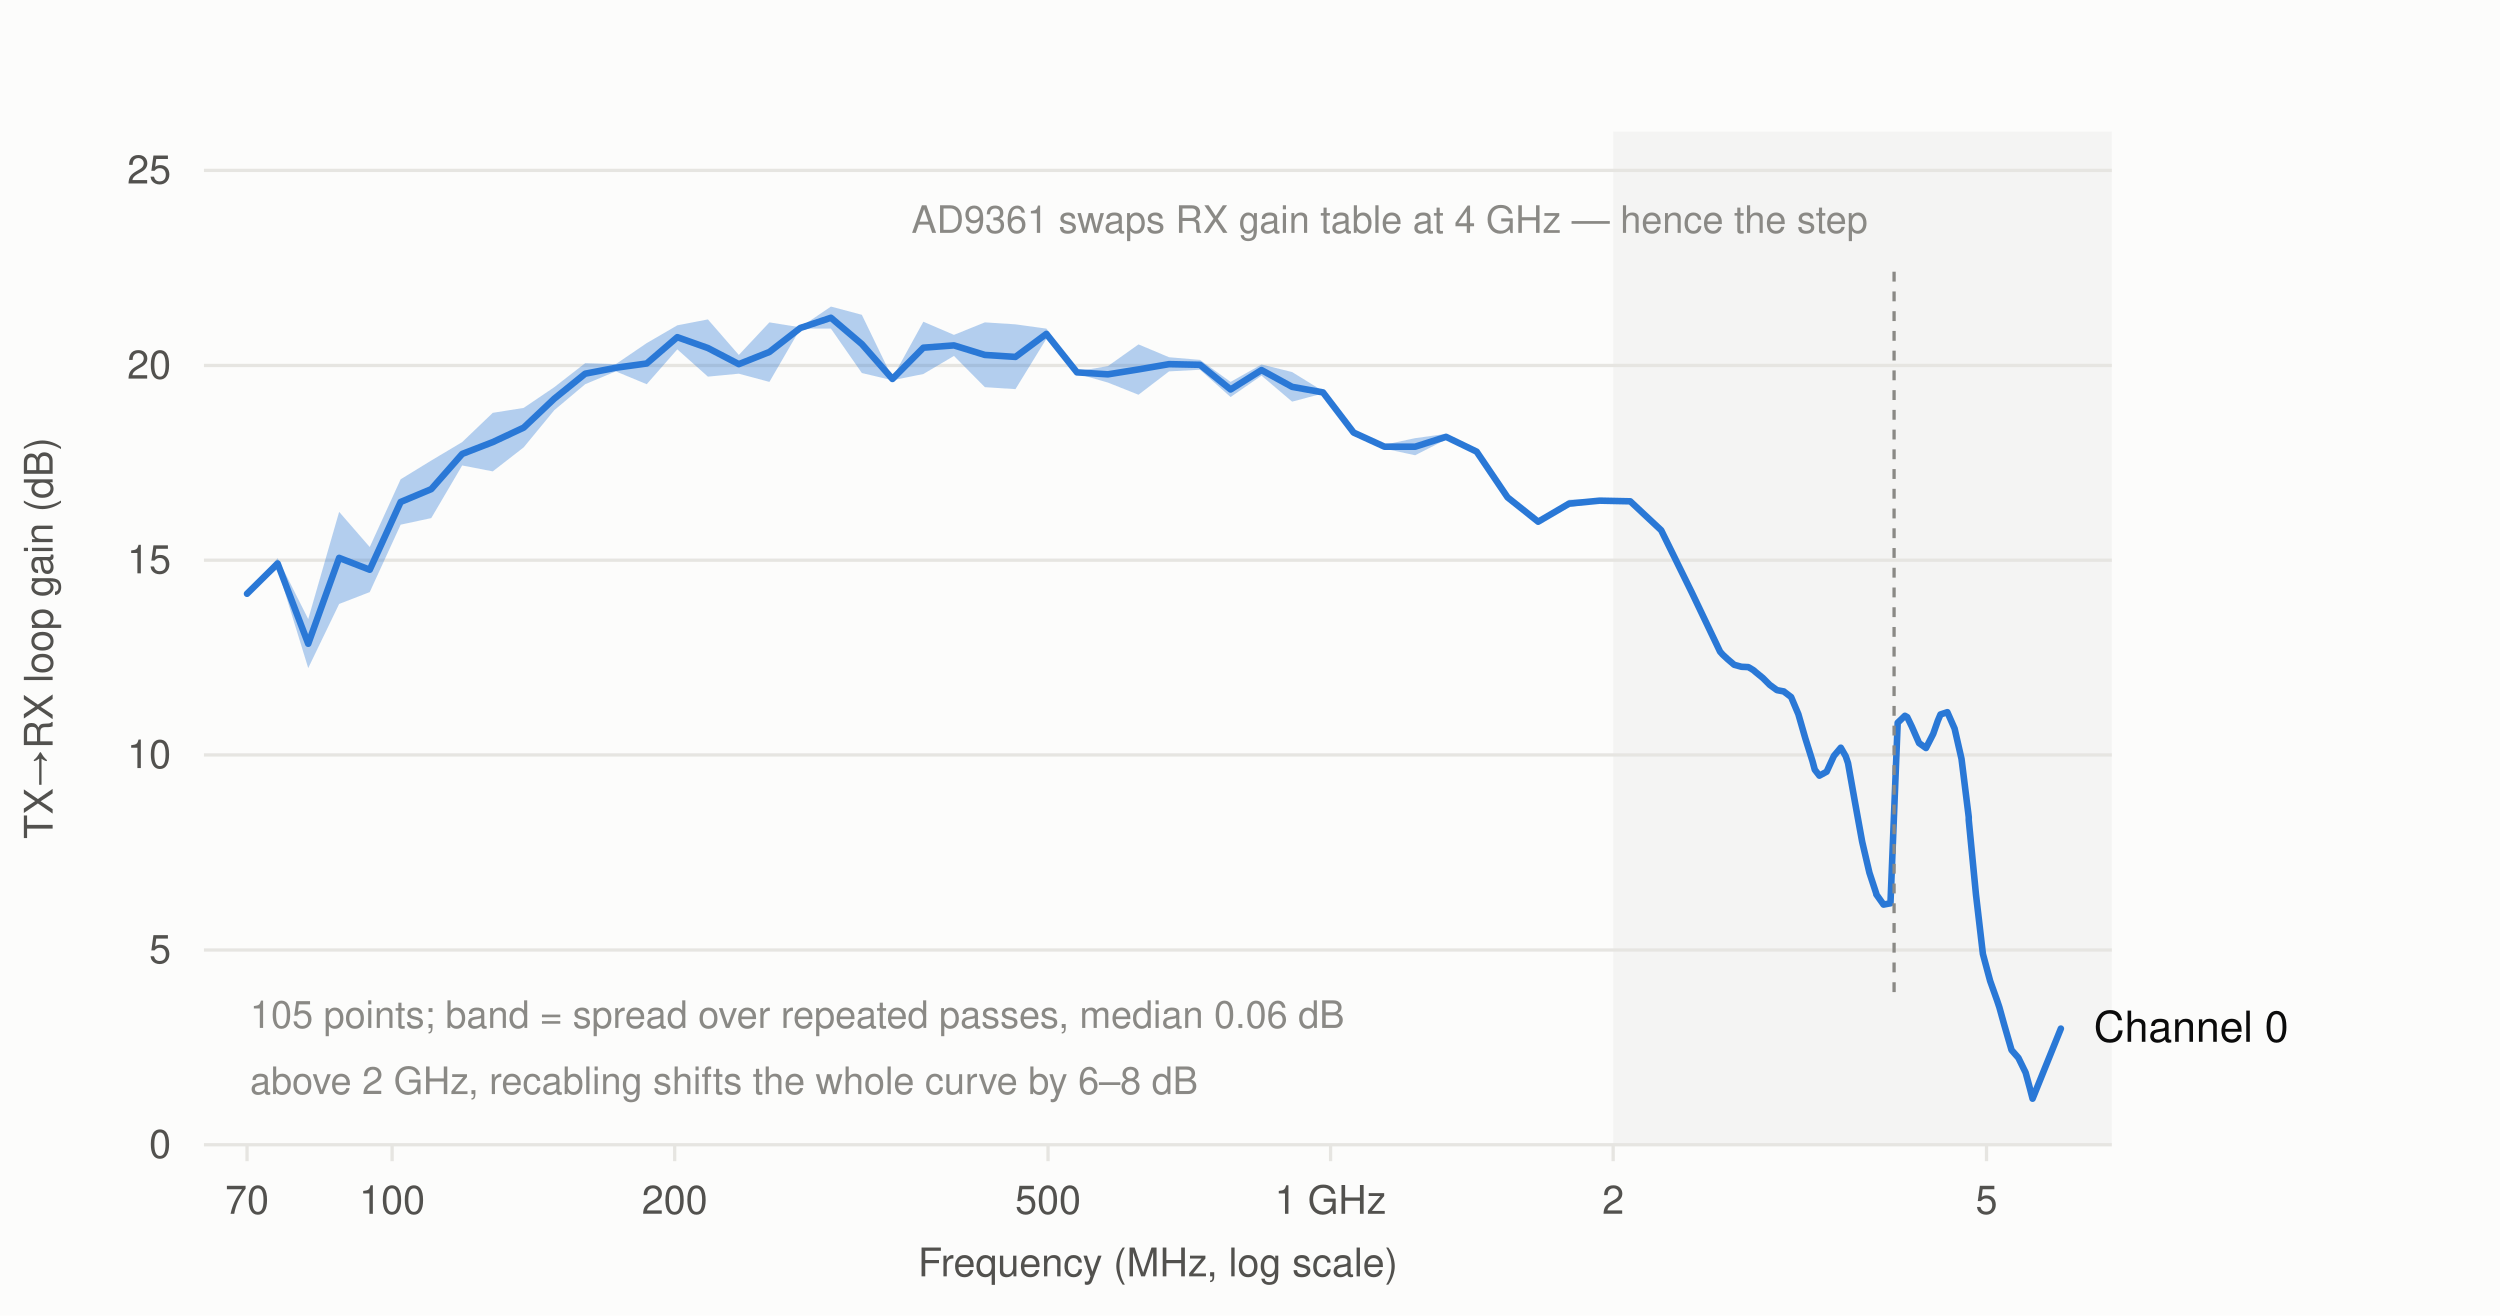
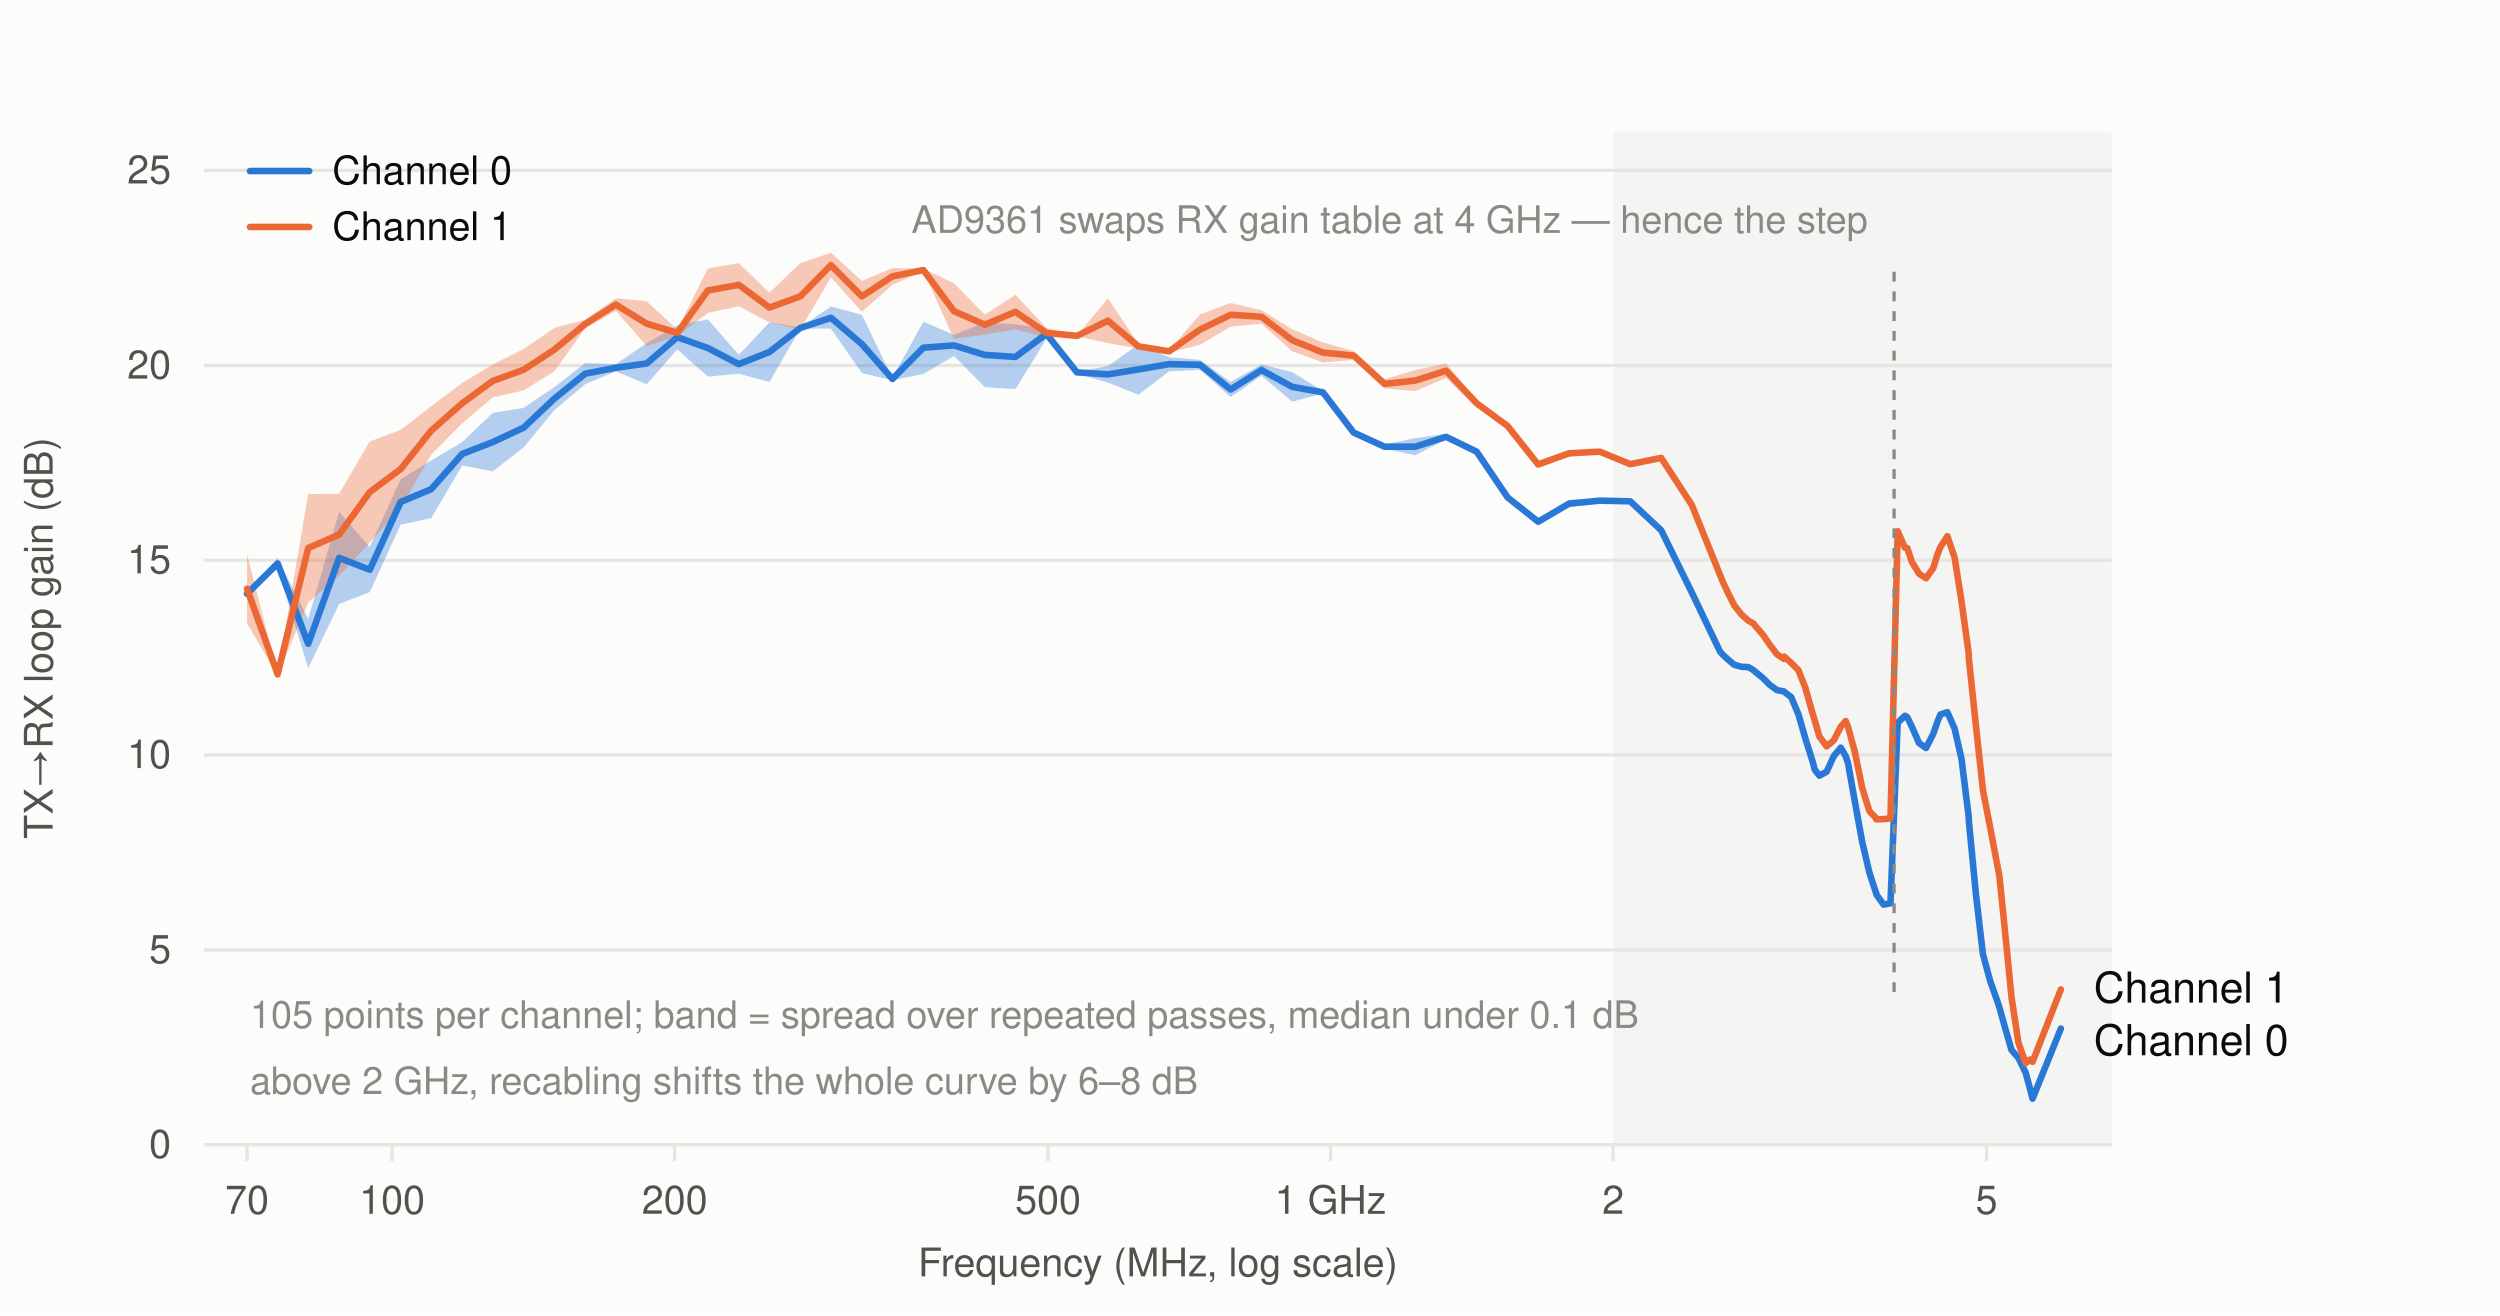
<svg xmlns="http://www.w3.org/2000/svg" width="760" height="400" viewBox="0 0 760 400" font-family="-apple-system,BlinkMacSystemFont,Segoe UI,Helvetica,Arial,sans-serif" role="img" aria-label="Transmit to receive loop gain against frequency, 70 MHz to 6 GHz">
  <rect width="760" height="400" fill="#fcfcfb" />
  <rect x="490.4" y="40" width="151.6" height="308" fill="#8a8985" opacity="0.07" />
  <line x1="62" y1="348.0" x2="642" y2="348.0" stroke="#e6e5e1" stroke-width="1" />
  <text x="52" y="352.0" text-anchor="end" font-size="12" fill="#52514e">0</text>
  <line x1="62" y1="288.8" x2="642" y2="288.8" stroke="#e6e5e1" stroke-width="1" />
  <text x="52" y="292.8" text-anchor="end" font-size="12" fill="#52514e">5</text>
  <line x1="62" y1="229.5" x2="642" y2="229.5" stroke="#e6e5e1" stroke-width="1" />
  <text x="52" y="233.5" text-anchor="end" font-size="12" fill="#52514e">10</text>
  <line x1="62" y1="170.3" x2="642" y2="170.3" stroke="#e6e5e1" stroke-width="1" />
  <text x="52" y="174.3" text-anchor="end" font-size="12" fill="#52514e">15</text>
  <line x1="62" y1="111.1" x2="642" y2="111.1" stroke="#e6e5e1" stroke-width="1" />
  <text x="52" y="115.1" text-anchor="end" font-size="12" fill="#52514e">20</text>
  <line x1="62" y1="51.8" x2="642" y2="51.8" stroke="#e6e5e1" stroke-width="1" />
  <text x="52" y="55.8" text-anchor="end" font-size="12" fill="#52514e">25</text>
  <line x1="75.1" y1="348" x2="75.1" y2="353" stroke="#e6e5e1" stroke-width="1" />
  <text x="75.1" y="369" text-anchor="middle" font-size="12" fill="#52514e">70</text>
  <line x1="119.2" y1="348" x2="119.2" y2="353" stroke="#e6e5e1" stroke-width="1" />
  <text x="119.2" y="369" text-anchor="middle" font-size="12" fill="#52514e">100</text>
  <line x1="205.1" y1="348" x2="205.1" y2="353" stroke="#e6e5e1" stroke-width="1" />
  <text x="205.1" y="369" text-anchor="middle" font-size="12" fill="#52514e">200</text>
  <line x1="318.6" y1="348" x2="318.6" y2="353" stroke="#e6e5e1" stroke-width="1" />
  <text x="318.6" y="369" text-anchor="middle" font-size="12" fill="#52514e">500</text>
  <line x1="404.5" y1="348" x2="404.5" y2="353" stroke="#e6e5e1" stroke-width="1" />
  <text x="404.5" y="369" text-anchor="middle" font-size="12" fill="#52514e">1 GHz</text>
  <line x1="490.4" y1="348" x2="490.4" y2="353" stroke="#e6e5e1" stroke-width="1" />
  <text x="490.4" y="369" text-anchor="middle" font-size="12" fill="#52514e">2</text>
  <line x1="603.9" y1="348" x2="603.9" y2="353" stroke="#e6e5e1" stroke-width="1" />
  <text x="603.9" y="369" text-anchor="middle" font-size="12" fill="#52514e">5</text>
  <text x="352" y="388" text-anchor="middle" font-size="12" fill="#52514e">Frequency (MHz, log scale)</text>
  <text x="16" y="194" text-anchor="middle" font-size="12" fill="#52514e" transform="rotate(-90 16 194)">TX→RX loop gain (dB)</text>
  <polygon points="75.1,180.3 84.4,169.7 93.7,188.2 103.1,155.6 112.4,166.3 121.8,145.7 131.1,140.0 140.5,134.4 149.8,125.5 159.2,124.0 168.5,117.7 177.9,110.4 187.2,110.7 196.6,104.3 205.9,98.9 215.2,97.1 224.6,107.9 233.9,98.0 243.3,99.5 252.6,93.2 262.0,95.7 271.3,114.9 280.7,97.8 290.0,101.8 299.4,98.0 308.7,98.6 318.1,99.9 327.4,112.9 336.8,111.3 346.1,104.7 355.4,108.6 364.8,109.4 374.1,116.1 383.5,110.8 392.8,113.1 402.2,118.9 411.5,130.6 420.9,135.2 430.2,133.2 439.6,131.9 448.9,136.5 458.3,150.1 467.6,158.2 477.0,151.9 486.3,151.7 495.6,152.1 505.0,160.8 514.3,180.0 522.9,198.0 523.7,198.5 525.1,200.3 527.2,201.9 529.4,202.5 531.5,202.8 533.0,203.4 533.7,204.1 535.9,205.8 538.0,208.1 540.2,209.8 542.3,210.0 542.4,210.0 544.5,211.8 546.7,217.1 548.8,224.3 551.0,231.3 551.7,233.6 553.1,235.7 555.3,234.4 557.5,229.7 559.6,227.1 561.1,229.7 561.8,232.0 563.9,243.8 566.1,255.4 568.3,265.0 570.4,271.4 570.4,271.8 572.6,274.7 574.7,274.2 576.9,219.6 579.1,217.2 579.8,217.1 581.2,220.8 583.4,225.9 585.5,227.4 587.7,223.0 589.1,219.0 589.9,216.7 592.0,216.2 594.2,221.2 596.3,230.6 598.5,248.0 598.5,249.1 600.7,271.7 602.8,289.7 605.0,297.9 607.1,303.8 607.8,306.1 609.3,311.2 611.5,319.1 613.6,321.5 615.8,326.0 617.1,330.3 617.9,333.7 626.5,312.1 626.5,313.3 617.9,334.4 617.1,331.5 615.8,326.2 613.6,321.7 611.5,319.2 609.3,312.1 607.8,306.4 607.1,304.3 605.0,298.5 602.8,290.3 600.7,272.3 598.5,249.6 598.5,248.7 596.3,230.8 594.2,221.8 592.0,216.9 589.9,217.7 589.1,219.2 587.7,223.3 585.5,227.4 583.4,226.0 581.2,221.1 579.8,218.9 579.1,218.0 576.9,219.8 574.7,274.9 572.6,275.3 570.4,271.9 570.4,271.9 568.3,265.7 566.1,256.4 563.9,243.8 561.8,232.0 561.1,230.1 559.6,227.6 557.5,230.0 555.3,234.9 553.1,235.8 551.7,234.4 551.0,231.6 548.8,224.4 546.7,217.1 544.5,212.1 542.4,210.7 542.3,210.3 540.2,209.9 538.0,208.2 535.9,206.4 533.7,204.5 533.0,204.1 531.5,202.8 529.4,202.9 527.2,202.2 525.1,200.3 523.7,199.4 522.9,198.1 514.3,180.1 505.0,161.7 495.6,152.7 486.3,152.7 477.0,154.2 467.6,159.1 458.3,152.3 448.9,138.0 439.6,133.6 430.2,138.4 420.9,136.4 411.5,132.4 402.2,119.6 392.8,122.1 383.5,114.2 374.1,120.7 364.8,112.4 355.4,112.9 346.1,120.0 336.8,116.3 327.4,113.6 318.1,103.0 308.7,118.3 299.4,117.7 290.0,108.2 280.7,113.7 271.3,115.6 262.0,113.4 252.6,99.9 243.3,99.9 233.9,116.1 224.6,113.6 215.2,114.5 205.9,106.2 196.6,116.8 187.2,112.9 177.9,116.8 168.5,124.7 159.2,136.0 149.8,143.3 140.5,141.5 131.1,157.5 121.8,159.5 112.4,180.0 103.1,183.6 93.7,203.1 84.4,172.9 75.1,180.7" fill="#2a78d6" opacity="0.35" />
+   <polygon points="75.1,168.5 84.4,204.8 93.7,150.2 103.1,150.1 112.4,134.2 121.8,130.7 131.1,123.5 140.5,116.4 149.8,110.8 159.2,106.1 168.5,99.7 177.9,97.2 187.2,90.7 196.6,91.6 205.9,100.2 215.2,81.6 224.6,80.0 233.9,89.0 243.3,80.0 252.6,76.8 262.0,85.4 271.3,81.5 280.7,81.7 290.0,86.1 299.4,95.7 308.7,89.6 318.1,99.7 327.4,102.0 336.8,90.7 346.1,104.6 355.4,106.5 364.8,95.6 374.1,92.1 383.5,94.3 392.8,100.1 402.2,104.1 411.5,106.7 420.9,115.3 430.2,112.5 439.6,110.5 448.9,121.5 458.3,128.7 467.6,140.1 477.0,136.8 486.3,136.8 495.6,141.0 505.0,139.0 514.3,153.1 522.9,174.8 523.7,176.1 525.1,179.7 527.2,183.8 529.4,186.7 531.5,188.3 533.0,189.1 533.7,190.3 535.9,192.7 538.0,195.8 540.2,198.5 542.3,200.2 542.4,199.2 544.5,201.1 546.7,203.6 548.8,208.9 551.0,216.6 551.7,219.0 553.1,223.7 555.3,226.7 557.5,224.7 559.6,220.4 561.1,219.0 561.8,220.4 563.9,228.2 566.1,238.8 568.3,246.4 570.4,248.5 570.4,248.5 572.6,248.8 574.7,248.5 576.9,160.9 579.1,166.5 579.8,165.8 581.2,170.4 583.4,174.2 585.5,175.5 587.7,172.6 589.1,167.9 589.9,166.2 592.0,162.8 594.2,169.5 596.3,182.7 598.5,197.9 598.5,199.1 600.7,220.4 602.8,239.7 605.0,251.3 607.1,262.5 607.8,265.4 609.3,280.8 611.5,303.0 613.6,316.8 615.8,323.1 617.1,321.5 617.9,322.8 626.5,300.6 626.5,301.0 617.9,322.9 617.1,322.8 615.8,323.4 613.6,317.1 611.5,303.2 609.3,281.0 607.8,267.0 607.1,262.8 605.0,251.6 602.8,240.6 600.7,221.1 598.5,200.6 598.5,199.4 596.3,182.9 594.2,169.5 592.0,163.1 589.9,166.4 589.1,168.5 587.7,172.9 585.5,176.1 583.4,174.6 581.2,171.1 579.8,167.5 579.1,166.5 576.9,162.1 574.7,249.2 572.6,249.1 570.4,249.8 570.4,249.1 568.3,246.8 566.1,240.2 563.9,229.1 561.8,221.5 561.1,219.4 559.6,221.4 557.5,225.3 555.3,227.1 553.1,224.0 551.7,219.1 551.0,217.0 548.8,209.0 546.7,203.7 544.5,201.8 542.4,199.9 542.3,200.4 540.2,199.2 538.0,196.3 535.9,193.1 533.7,190.6 533.0,189.9 531.5,189.0 529.4,186.9 527.2,184.3 525.1,180.0 523.7,177.5 522.9,174.8 514.3,154.0 505.0,139.4 495.6,141.2 486.3,137.7 477.0,138.8 467.6,142.2 458.3,130.3 448.9,123.8 439.6,114.9 430.2,118.9 420.9,118.1 411.5,109.4 402.2,110.2 392.8,106.8 383.5,98.4 374.1,99.3 364.8,104.8 355.4,107.2 346.1,106.0 336.8,104.3 327.4,102.3 318.1,102.7 308.7,100.1 299.4,101.7 290.0,103.0 280.7,82.4 271.3,86.6 262.0,94.8 252.6,84.3 243.3,100.2 233.9,98.0 224.6,93.1 215.2,95.1 205.9,102.2 196.6,105.2 187.2,94.5 177.9,99.8 168.5,112.9 159.2,118.7 149.8,120.8 140.5,128.7 131.1,138.2 121.8,154.4 112.4,165.0 103.1,175.0 93.7,183.1 84.4,205.3 75.1,189.5" fill="#eb6834" opacity="0.35" />
  <polyline points="75.1,180.5 84.4,171.3 93.7,195.7 103.1,169.6 112.4,173.2 121.8,152.6 131.1,148.7 140.5,138.0 149.8,134.4 159.2,130.0 168.5,121.2 177.9,113.6 187.2,111.8 196.6,110.5 205.9,102.5 215.2,105.8 224.6,110.7 233.9,107.0 243.3,99.7 252.6,96.6 262.0,104.6 271.3,115.2 280.7,105.7 290.0,105.0 299.4,107.9 308.7,108.5 318.1,101.5 327.4,113.2 336.8,113.8 346.1,112.3 355.4,110.7 364.8,110.9 374.1,118.4 383.5,112.5 392.8,117.6 402.2,119.3 411.5,131.5 420.9,135.8 430.2,135.8 439.6,132.8 448.9,137.3 458.3,151.2 467.6,158.6 477.0,153.1 486.3,152.2 495.6,152.4 505.0,161.2 514.3,180.1 522.9,198.1 523.7,199.0 525.1,200.3 527.2,202.1 529.4,202.7 531.5,202.8 533.0,203.7 533.7,204.3 535.9,206.1 538.0,208.2 540.2,209.8 542.3,210.2 542.4,210.3 544.5,211.9 546.7,217.1 548.8,224.4 551.0,231.4 551.7,234.0 553.1,235.8 555.3,234.6 557.5,229.8 559.6,227.3 561.1,229.9 561.8,232.0 563.9,243.8 566.1,255.9 568.3,265.3 570.4,271.7 570.4,271.9 572.6,275.0 574.7,274.6 576.9,219.7 579.1,217.6 579.8,218.0 581.2,220.9 583.4,225.9 585.5,227.4 587.7,223.1 589.1,219.1 589.9,217.2 592.0,216.5 594.2,221.5 596.3,230.7 598.5,248.4 598.5,249.3 600.7,272.0 602.8,290.0 605.0,298.2 607.1,304.1 607.8,306.2 609.3,311.6 611.5,319.2 613.6,321.6 615.8,326.1 617.1,330.9 617.9,334.0 626.5,312.7" fill="none" stroke="#2a78d6" stroke-width="2" stroke-linejoin="round" stroke-linecap="round" />
-   <text x="636.5" y="316.7" font-size="13" fill="#0b0b0b">Channel 0</text>
-   <text x="76" y="312.5" font-size="11.5" fill="#8a8985">105 points; band = spread over repeated passes, median 0.06 dB</text>
+   <polyline points="75.1,179.0 84.4,205.0 93.7,166.6 103.1,162.5 112.4,149.6 121.8,142.6 131.1,130.9 140.5,122.6 149.8,115.8 159.2,112.4 168.5,106.3 177.9,98.5 187.2,92.6 196.6,98.4 205.9,101.2 215.2,88.3 224.6,86.6 233.9,93.5 243.3,90.1 252.6,80.6 262.0,90.1 271.3,84.0 280.7,82.1 290.0,94.6 299.4,98.7 308.7,94.8 318.1,101.2 327.4,102.1 336.8,97.5 346.1,105.3 355.4,106.8 364.8,100.2 374.1,95.7 383.5,96.3 392.8,103.4 402.2,107.2 411.5,108.1 420.9,116.7 430.2,115.7 439.6,112.7 448.9,122.6 458.3,129.5 467.6,141.2 477.0,137.8 486.3,137.3 495.6,141.1 505.0,139.2 514.3,153.5 522.9,174.8 523.7,176.8 525.1,179.8 527.2,184.0 529.4,186.8 531.5,188.7 533.0,189.5 533.7,190.4 535.9,192.9 538.0,196.0 540.2,198.9 542.3,200.3 542.4,199.6 544.5,201.5 546.7,203.7 548.8,209.0 551.0,216.8 551.7,219.1 553.1,223.9 555.3,226.9 557.5,225.0 559.6,220.9 561.1,219.2 561.8,221.0 563.9,228.7 566.1,239.5 568.3,246.6 570.4,248.8 570.4,249.1 572.6,249.0 574.7,248.8 576.9,161.5 579.1,166.5 579.8,166.6 581.2,170.8 583.4,174.4 585.5,175.8 587.7,172.7 589.1,168.2 589.9,166.3 592.0,163.0 594.2,169.5 596.3,182.8 598.5,198.7 598.5,199.9 600.7,220.8 602.8,240.1 605.0,251.5 607.1,262.6 607.8,266.2 609.3,280.9 611.5,303.1 613.6,317.0 615.8,323.2 617.1,322.1 617.9,322.8 626.5,300.8" fill="none" stroke="#eb6834" stroke-width="2" stroke-linejoin="round" stroke-linecap="round" />
+   <text x="636.5" y="304.8" font-size="13" fill="#0b0b0b">Channel 1</text>
+   <text x="636.5" y="320.8" font-size="13" fill="#0b0b0b">Channel 0</text>
+   <line x1="76" y1="52" x2="94" y2="52" stroke="#2a78d6" stroke-width="2" stroke-linecap="round" />
+   <text x="101" y="56" font-size="12" fill="#0b0b0b">Channel 0</text>
+   <line x1="76" y1="69" x2="94" y2="69" stroke="#eb6834" stroke-width="2" stroke-linecap="round" />
+   <text x="101" y="73" font-size="12" fill="#0b0b0b">Channel 1</text>
+   <text x="76" y="312.5" font-size="11.5" fill="#8a8985">105 points per channel; band = spread over repeated passes, median under 0.1 dB</text>
  <text x="76" y="332.6" font-size="11.5" fill="#8a8985">above 2 GHz, recabling shifts the whole curve by 6–8 dB</text>
  <line x1="575.8" y1="82.6" x2="575.8" y2="303.0" stroke="#8a8985" stroke-width="1" stroke-dasharray="3 3" />
  <text x="567.8" y="70.8" text-anchor="end" font-size="11.5" fill="#8a8985">AD9361 swaps RX gain table at 4 GHz — hence the step</text>
</svg>
